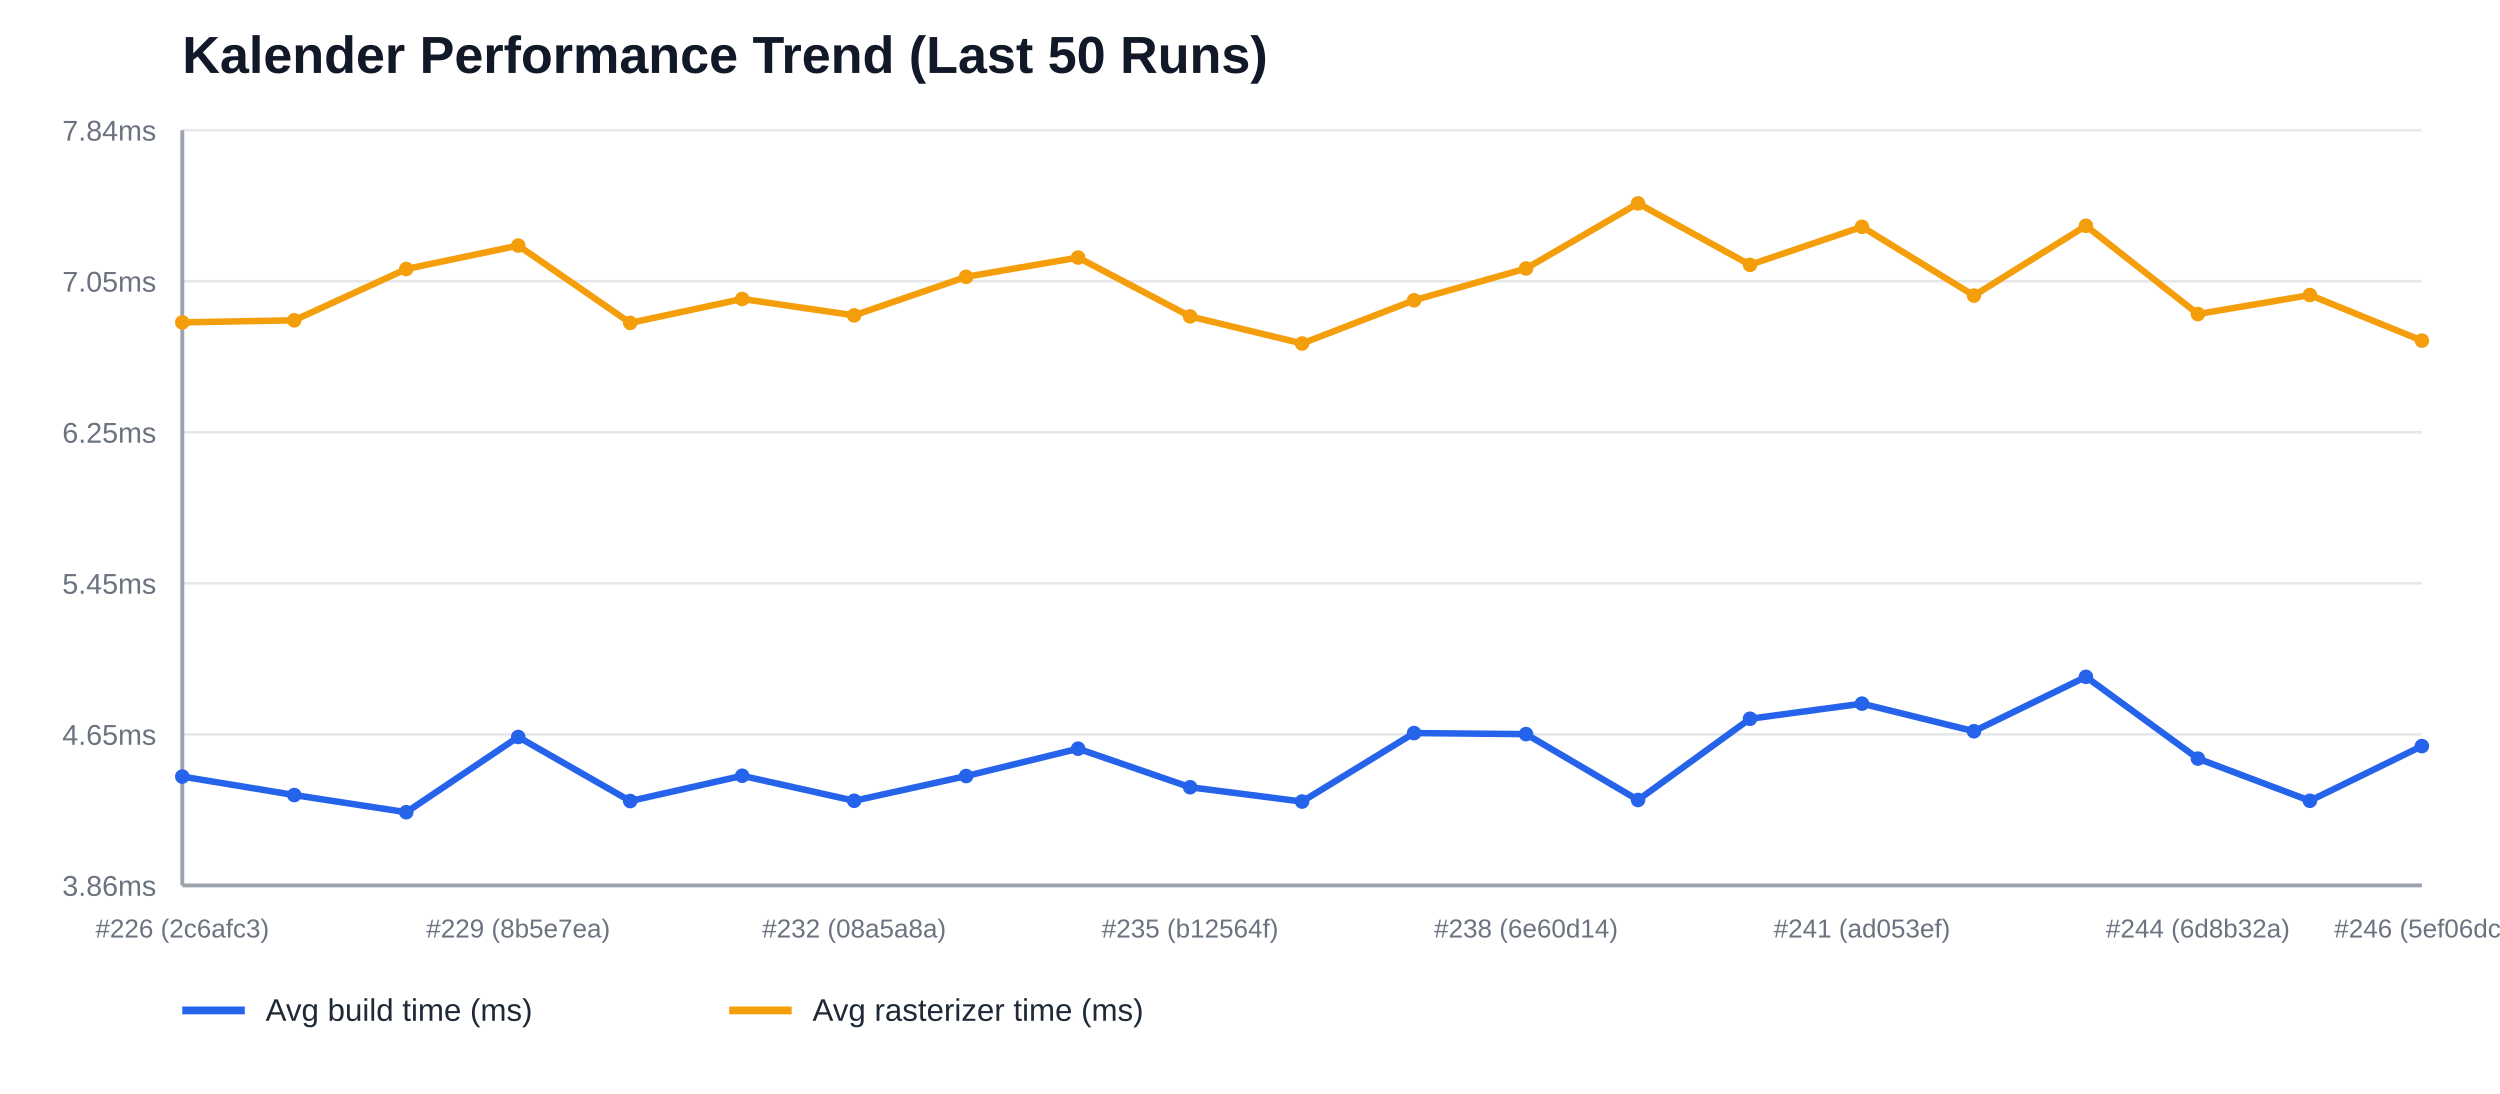
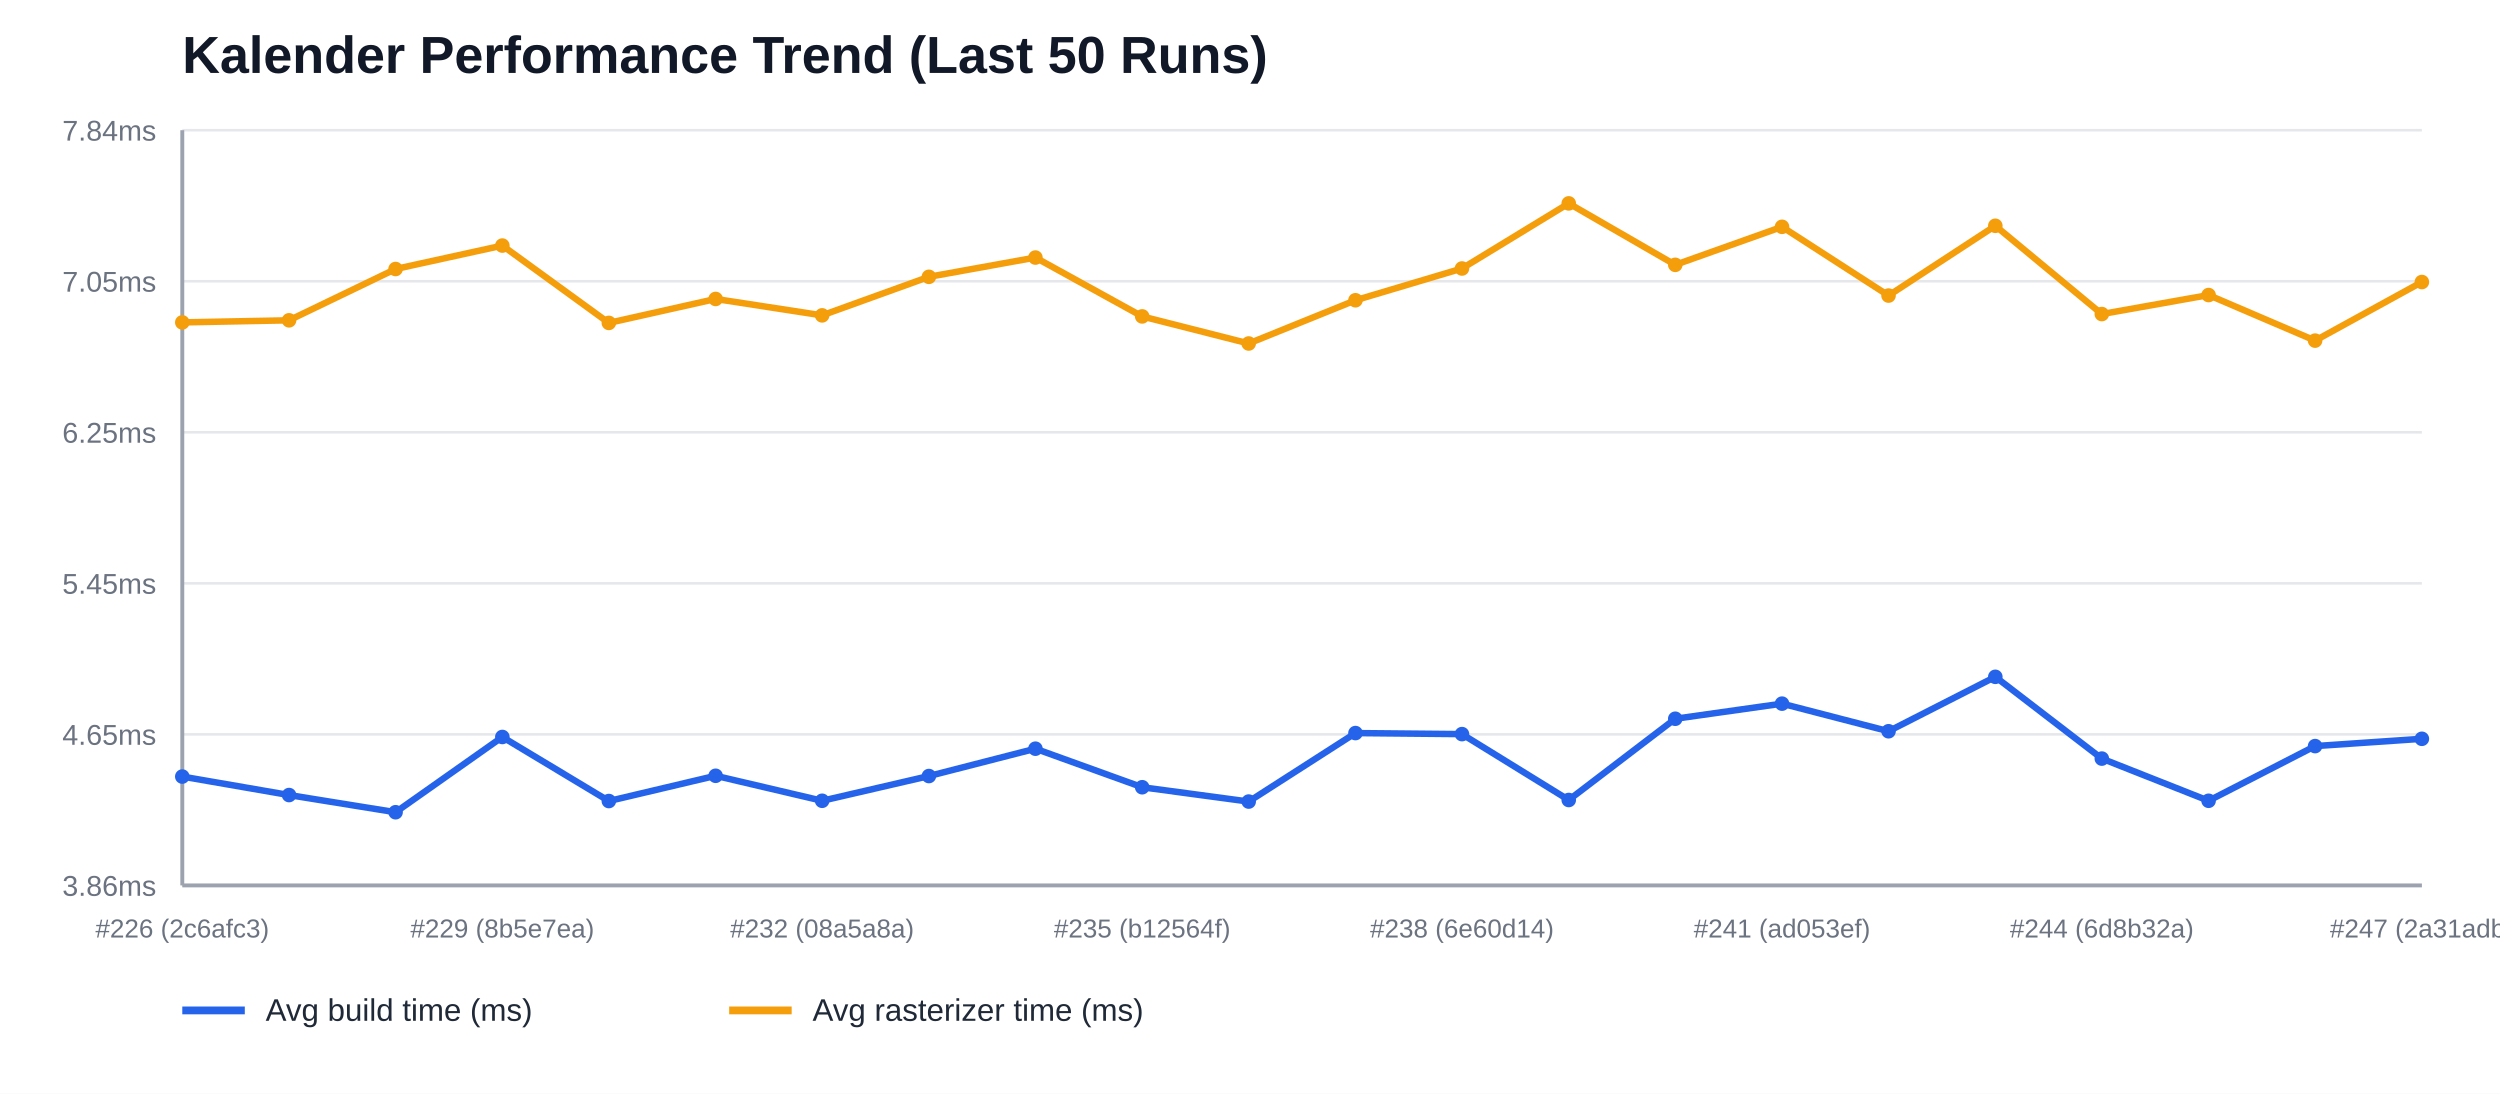
<svg xmlns="http://www.w3.org/2000/svg" width="960" height="420" viewBox="0 0 960 420">
  <rect width="100%" height="100%" fill="#ffffff" />
  <text x="70" y="28" font-family="Arial, sans-serif" font-size="20" font-weight="600" fill="#111827">Kalender Performance Trend (Last 50 Runs)</text>
  <line x1="70" y1="340.0" x2="930" y2="340.0" stroke="#e5e7eb" stroke-width="1" />
  <text x="60" y="344.0" text-anchor="end" font-family="Arial, sans-serif" font-size="11" fill="#6b7280">3.86ms</text>
  <line x1="70" y1="282.0" x2="930" y2="282.0" stroke="#e5e7eb" stroke-width="1" />
  <text x="60" y="286.0" text-anchor="end" font-family="Arial, sans-serif" font-size="11" fill="#6b7280">4.65ms</text>
  <line x1="70" y1="224.0" x2="930" y2="224.0" stroke="#e5e7eb" stroke-width="1" />
  <text x="60" y="228.0" text-anchor="end" font-family="Arial, sans-serif" font-size="11" fill="#6b7280">5.45ms</text>
  <line x1="70" y1="166.0" x2="930" y2="166.0" stroke="#e5e7eb" stroke-width="1" />
  <text x="60" y="170.0" text-anchor="end" font-family="Arial, sans-serif" font-size="11" fill="#6b7280">6.25ms</text>
  <line x1="70" y1="108.0" x2="930" y2="108.0" stroke="#e5e7eb" stroke-width="1" />
  <text x="60" y="112.0" text-anchor="end" font-family="Arial, sans-serif" font-size="11" fill="#6b7280">7.05ms</text>
  <line x1="70" y1="50.0" x2="930" y2="50.0" stroke="#e5e7eb" stroke-width="1" />
  <text x="60" y="54.0" text-anchor="end" font-family="Arial, sans-serif" font-size="11" fill="#6b7280">7.84ms</text>
  <line x1="70" y1="340" x2="930" y2="340" stroke="#9ca3af" stroke-width="1.5" />
  <line x1="70" y1="50" x2="70" y2="340" stroke="#9ca3af" stroke-width="1.5" />
-   <polyline points="70.0,298.2 113.0,305.3 156.0,311.9 199.0,283.0 242.0,307.6 285.0,297.9 328.0,307.5 371.0,298.0 414.0,287.5 457.0,302.3 500.0,307.8 543.0,281.5 586.0,281.9 629.0,307.2 672.0,276.0 715.0,270.2 758.0,280.8 801.0,259.9 844.0,291.3 887.0,307.5 930.0,286.5" fill="none" stroke="#2563eb" stroke-width="2.5" stroke-linecap="round" stroke-linejoin="round" />
+   <polyline points="70.0,298.2 111.0,305.3 151.9,311.9 192.9,283.0 233.8,307.6 274.8,297.9 315.7,307.5 356.7,298.0 397.6,287.5 438.6,302.3 479.5,307.8 520.5,281.5 561.4,281.9 602.4,307.2 643.3,276.0 684.3,270.2 725.2,280.8 766.2,259.9 807.1,291.3 848.1,307.5 889.0,286.5 930.0,283.7" fill="none" stroke="#2563eb" stroke-width="2.5" stroke-linecap="round" stroke-linejoin="round" />
  <circle cx="70.0" cy="298.2" r="2.8" fill="#2563eb" />
-   <circle cx="113.0" cy="305.3" r="2.8" fill="#2563eb" />
-   <circle cx="156.0" cy="311.9" r="2.8" fill="#2563eb" />
-   <circle cx="199.0" cy="283.0" r="2.8" fill="#2563eb" />
-   <circle cx="242.0" cy="307.6" r="2.8" fill="#2563eb" />
-   <circle cx="285.0" cy="297.9" r="2.8" fill="#2563eb" />
-   <circle cx="328.0" cy="307.5" r="2.8" fill="#2563eb" />
-   <circle cx="371.0" cy="298.0" r="2.8" fill="#2563eb" />
-   <circle cx="414.0" cy="287.5" r="2.8" fill="#2563eb" />
-   <circle cx="457.0" cy="302.3" r="2.8" fill="#2563eb" />
-   <circle cx="500.0" cy="307.8" r="2.8" fill="#2563eb" />
-   <circle cx="543.0" cy="281.5" r="2.8" fill="#2563eb" />
-   <circle cx="586.0" cy="281.9" r="2.8" fill="#2563eb" />
-   <circle cx="629.0" cy="307.2" r="2.8" fill="#2563eb" />
-   <circle cx="672.0" cy="276.0" r="2.8" fill="#2563eb" />
-   <circle cx="715.0" cy="270.2" r="2.8" fill="#2563eb" />
-   <circle cx="758.0" cy="280.8" r="2.8" fill="#2563eb" />
-   <circle cx="801.0" cy="259.9" r="2.8" fill="#2563eb" />
-   <circle cx="844.0" cy="291.3" r="2.8" fill="#2563eb" />
-   <circle cx="887.0" cy="307.5" r="2.8" fill="#2563eb" />
-   <circle cx="930.0" cy="286.5" r="2.8" fill="#2563eb" />
-   <polyline points="70.0,123.8 113.0,123.0 156.0,103.3 199.0,94.3 242.0,124.0 285.0,114.8 328.0,121.1 371.0,106.3 414.0,98.9 457.0,121.5 500.0,131.9 543.0,115.3 586.0,103.1 629.0,78.1 672.0,101.7 715.0,87.1 758.0,113.5 801.0,86.7 844.0,120.6 887.0,113.3 930.0,130.8" fill="none" stroke="#f59e0b" stroke-width="2.5" stroke-linecap="round" stroke-linejoin="round" />
+   <circle cx="111.0" cy="305.3" r="2.8" fill="#2563eb" />
+   <circle cx="151.9" cy="311.9" r="2.8" fill="#2563eb" />
+   <circle cx="192.9" cy="283.0" r="2.8" fill="#2563eb" />
+   <circle cx="233.8" cy="307.6" r="2.8" fill="#2563eb" />
+   <circle cx="274.8" cy="297.9" r="2.8" fill="#2563eb" />
+   <circle cx="315.7" cy="307.5" r="2.8" fill="#2563eb" />
+   <circle cx="356.7" cy="298.0" r="2.8" fill="#2563eb" />
+   <circle cx="397.6" cy="287.5" r="2.8" fill="#2563eb" />
+   <circle cx="438.6" cy="302.3" r="2.8" fill="#2563eb" />
+   <circle cx="479.5" cy="307.8" r="2.8" fill="#2563eb" />
+   <circle cx="520.5" cy="281.5" r="2.8" fill="#2563eb" />
+   <circle cx="561.4" cy="281.9" r="2.8" fill="#2563eb" />
+   <circle cx="602.4" cy="307.2" r="2.8" fill="#2563eb" />
+   <circle cx="643.3" cy="276.0" r="2.8" fill="#2563eb" />
+   <circle cx="684.3" cy="270.2" r="2.8" fill="#2563eb" />
+   <circle cx="725.2" cy="280.8" r="2.8" fill="#2563eb" />
+   <circle cx="766.2" cy="259.9" r="2.8" fill="#2563eb" />
+   <circle cx="807.1" cy="291.3" r="2.8" fill="#2563eb" />
+   <circle cx="848.1" cy="307.5" r="2.8" fill="#2563eb" />
+   <circle cx="889.0" cy="286.5" r="2.8" fill="#2563eb" />
+   <circle cx="930.0" cy="283.7" r="2.8" fill="#2563eb" />
+   <polyline points="70.0,123.8 111.0,123.0 151.9,103.3 192.9,94.3 233.8,124.0 274.8,114.8 315.7,121.1 356.7,106.3 397.6,98.9 438.6,121.5 479.5,131.9 520.5,115.3 561.4,103.1 602.4,78.1 643.3,101.7 684.3,87.1 725.2,113.5 766.2,86.7 807.1,120.6 848.1,113.3 889.0,130.8 930.0,108.3" fill="none" stroke="#f59e0b" stroke-width="2.5" stroke-linecap="round" stroke-linejoin="round" />
  <circle cx="70.0" cy="123.8" r="2.8" fill="#f59e0b" />
-   <circle cx="113.0" cy="123.0" r="2.8" fill="#f59e0b" />
-   <circle cx="156.0" cy="103.3" r="2.8" fill="#f59e0b" />
-   <circle cx="199.0" cy="94.3" r="2.8" fill="#f59e0b" />
-   <circle cx="242.0" cy="124.0" r="2.8" fill="#f59e0b" />
-   <circle cx="285.0" cy="114.8" r="2.8" fill="#f59e0b" />
-   <circle cx="328.0" cy="121.1" r="2.8" fill="#f59e0b" />
-   <circle cx="371.0" cy="106.3" r="2.8" fill="#f59e0b" />
-   <circle cx="414.0" cy="98.9" r="2.8" fill="#f59e0b" />
-   <circle cx="457.0" cy="121.5" r="2.8" fill="#f59e0b" />
-   <circle cx="500.0" cy="131.9" r="2.8" fill="#f59e0b" />
-   <circle cx="543.0" cy="115.3" r="2.8" fill="#f59e0b" />
-   <circle cx="586.0" cy="103.1" r="2.8" fill="#f59e0b" />
-   <circle cx="629.0" cy="78.1" r="2.8" fill="#f59e0b" />
-   <circle cx="672.0" cy="101.7" r="2.8" fill="#f59e0b" />
-   <circle cx="715.0" cy="87.1" r="2.8" fill="#f59e0b" />
-   <circle cx="758.0" cy="113.5" r="2.8" fill="#f59e0b" />
-   <circle cx="801.0" cy="86.7" r="2.8" fill="#f59e0b" />
-   <circle cx="844.0" cy="120.6" r="2.8" fill="#f59e0b" />
-   <circle cx="887.0" cy="113.3" r="2.8" fill="#f59e0b" />
-   <circle cx="930.0" cy="130.8" r="2.8" fill="#f59e0b" />
+   <circle cx="111.0" cy="123.0" r="2.8" fill="#f59e0b" />
+   <circle cx="151.9" cy="103.3" r="2.8" fill="#f59e0b" />
+   <circle cx="192.9" cy="94.3" r="2.8" fill="#f59e0b" />
+   <circle cx="233.8" cy="124.0" r="2.8" fill="#f59e0b" />
+   <circle cx="274.8" cy="114.8" r="2.8" fill="#f59e0b" />
+   <circle cx="315.7" cy="121.1" r="2.8" fill="#f59e0b" />
+   <circle cx="356.7" cy="106.3" r="2.8" fill="#f59e0b" />
+   <circle cx="397.6" cy="98.9" r="2.8" fill="#f59e0b" />
+   <circle cx="438.6" cy="121.5" r="2.8" fill="#f59e0b" />
+   <circle cx="479.5" cy="131.9" r="2.8" fill="#f59e0b" />
+   <circle cx="520.5" cy="115.3" r="2.8" fill="#f59e0b" />
+   <circle cx="561.4" cy="103.1" r="2.8" fill="#f59e0b" />
+   <circle cx="602.4" cy="78.1" r="2.8" fill="#f59e0b" />
+   <circle cx="643.3" cy="101.7" r="2.8" fill="#f59e0b" />
+   <circle cx="684.3" cy="87.1" r="2.8" fill="#f59e0b" />
+   <circle cx="725.2" cy="113.5" r="2.8" fill="#f59e0b" />
+   <circle cx="766.2" cy="86.7" r="2.8" fill="#f59e0b" />
+   <circle cx="807.1" cy="120.6" r="2.8" fill="#f59e0b" />
+   <circle cx="848.1" cy="113.3" r="2.8" fill="#f59e0b" />
+   <circle cx="889.0" cy="130.8" r="2.8" fill="#f59e0b" />
+   <circle cx="930.0" cy="108.3" r="2.8" fill="#f59e0b" />
  <text x="70.0" y="360" text-anchor="middle" font-family="Arial, sans-serif" font-size="10" fill="#6b7280">#226 (2c6afc3)</text>
-   <text x="199.0" y="360" text-anchor="middle" font-family="Arial, sans-serif" font-size="10" fill="#6b7280">#229 (8b5e7ea)</text>
-   <text x="328.0" y="360" text-anchor="middle" font-family="Arial, sans-serif" font-size="10" fill="#6b7280">#232 (08a5a8a)</text>
-   <text x="457.0" y="360" text-anchor="middle" font-family="Arial, sans-serif" font-size="10" fill="#6b7280">#235 (b12564f)</text>
-   <text x="586.0" y="360" text-anchor="middle" font-family="Arial, sans-serif" font-size="10" fill="#6b7280">#238 (6e60d14)</text>
-   <text x="715.0" y="360" text-anchor="middle" font-family="Arial, sans-serif" font-size="10" fill="#6b7280">#241 (ad053ef)</text>
-   <text x="844.0" y="360" text-anchor="middle" font-family="Arial, sans-serif" font-size="10" fill="#6b7280">#244 (6d8b32a)</text>
-   <text x="930.0" y="360" text-anchor="middle" font-family="Arial, sans-serif" font-size="10" fill="#6b7280">#246 (5ef06dc)</text>
+   <text x="192.9" y="360" text-anchor="middle" font-family="Arial, sans-serif" font-size="10" fill="#6b7280">#229 (8b5e7ea)</text>
+   <text x="315.7" y="360" text-anchor="middle" font-family="Arial, sans-serif" font-size="10" fill="#6b7280">#232 (08a5a8a)</text>
+   <text x="438.6" y="360" text-anchor="middle" font-family="Arial, sans-serif" font-size="10" fill="#6b7280">#235 (b12564f)</text>
+   <text x="561.4" y="360" text-anchor="middle" font-family="Arial, sans-serif" font-size="10" fill="#6b7280">#238 (6e60d14)</text>
+   <text x="684.3" y="360" text-anchor="middle" font-family="Arial, sans-serif" font-size="10" fill="#6b7280">#241 (ad053ef)</text>
+   <text x="807.1" y="360" text-anchor="middle" font-family="Arial, sans-serif" font-size="10" fill="#6b7280">#244 (6d8b32a)</text>
+   <text x="930.0" y="360" text-anchor="middle" font-family="Arial, sans-serif" font-size="10" fill="#6b7280">#247 (2a31adb)</text>
  <line x1="70" y1="388" x2="94" y2="388" stroke="#2563eb" stroke-width="3" />
  <text x="102" y="392" font-family="Arial, sans-serif" font-size="12" fill="#1f2937">Avg build time (ms)</text>
  <line x1="280" y1="388" x2="304" y2="388" stroke="#f59e0b" stroke-width="3" />
  <text x="312" y="392" font-family="Arial, sans-serif" font-size="12" fill="#1f2937">Avg rasterizer time (ms)</text>
</svg>
